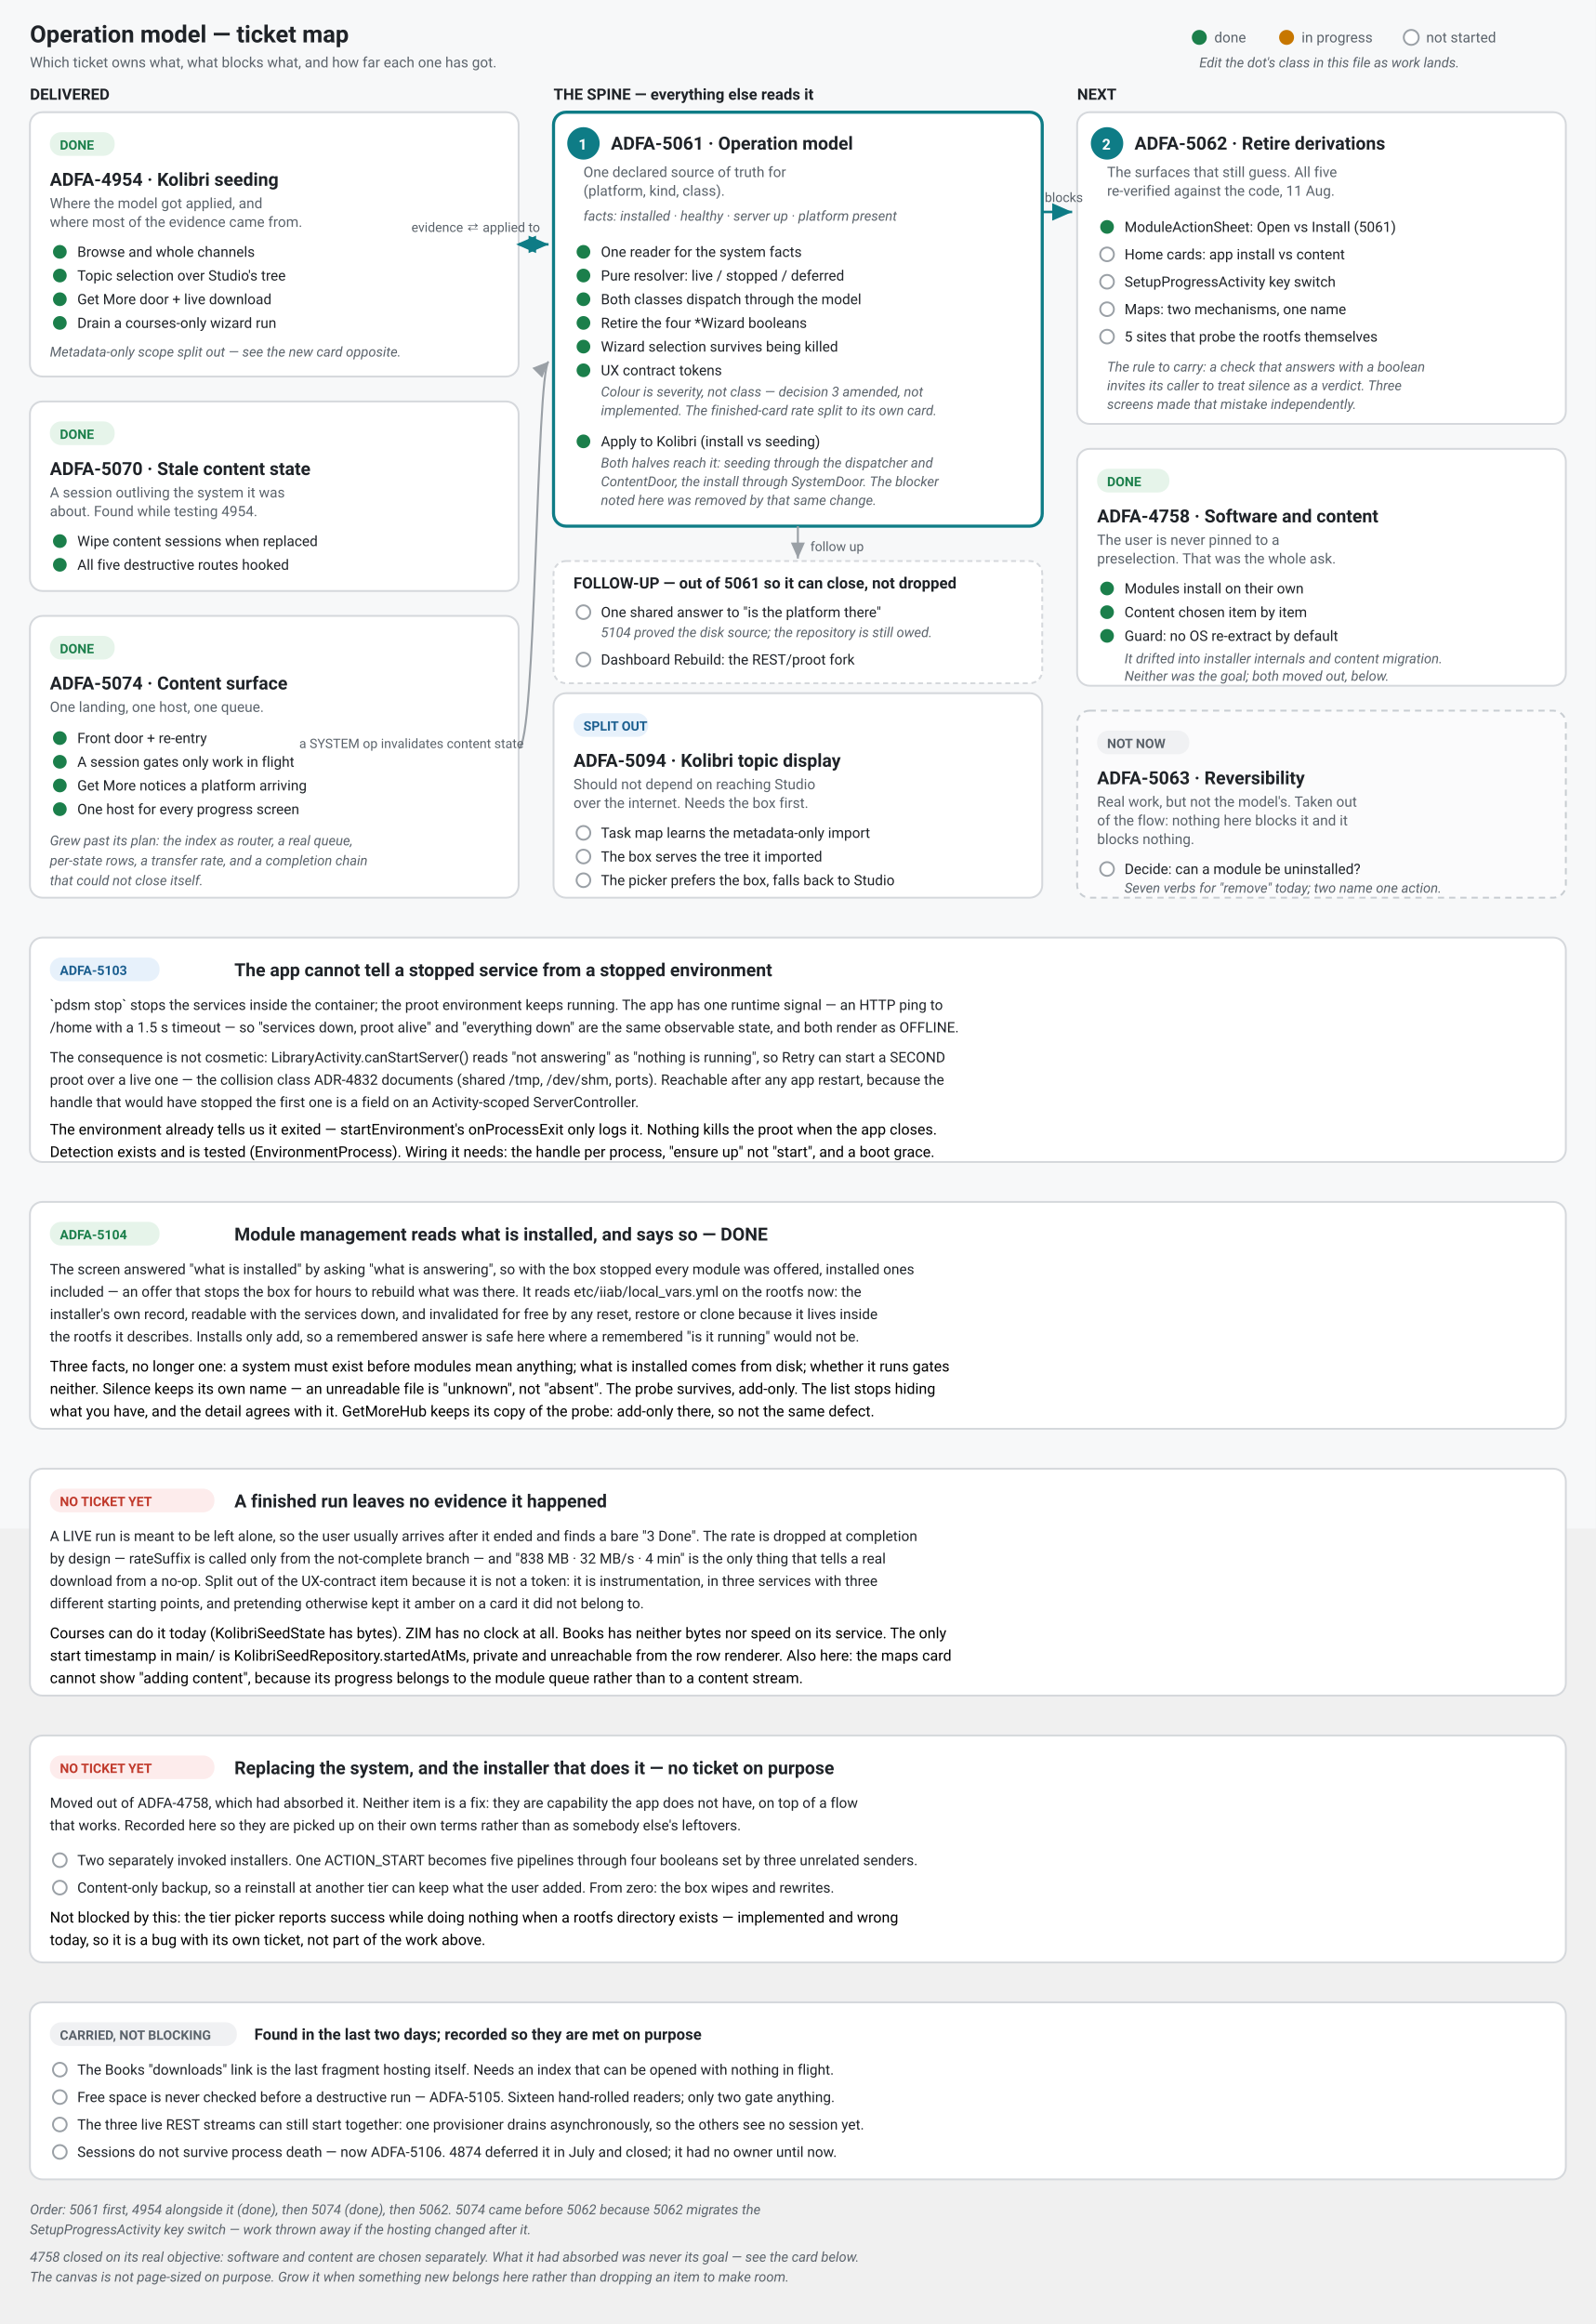
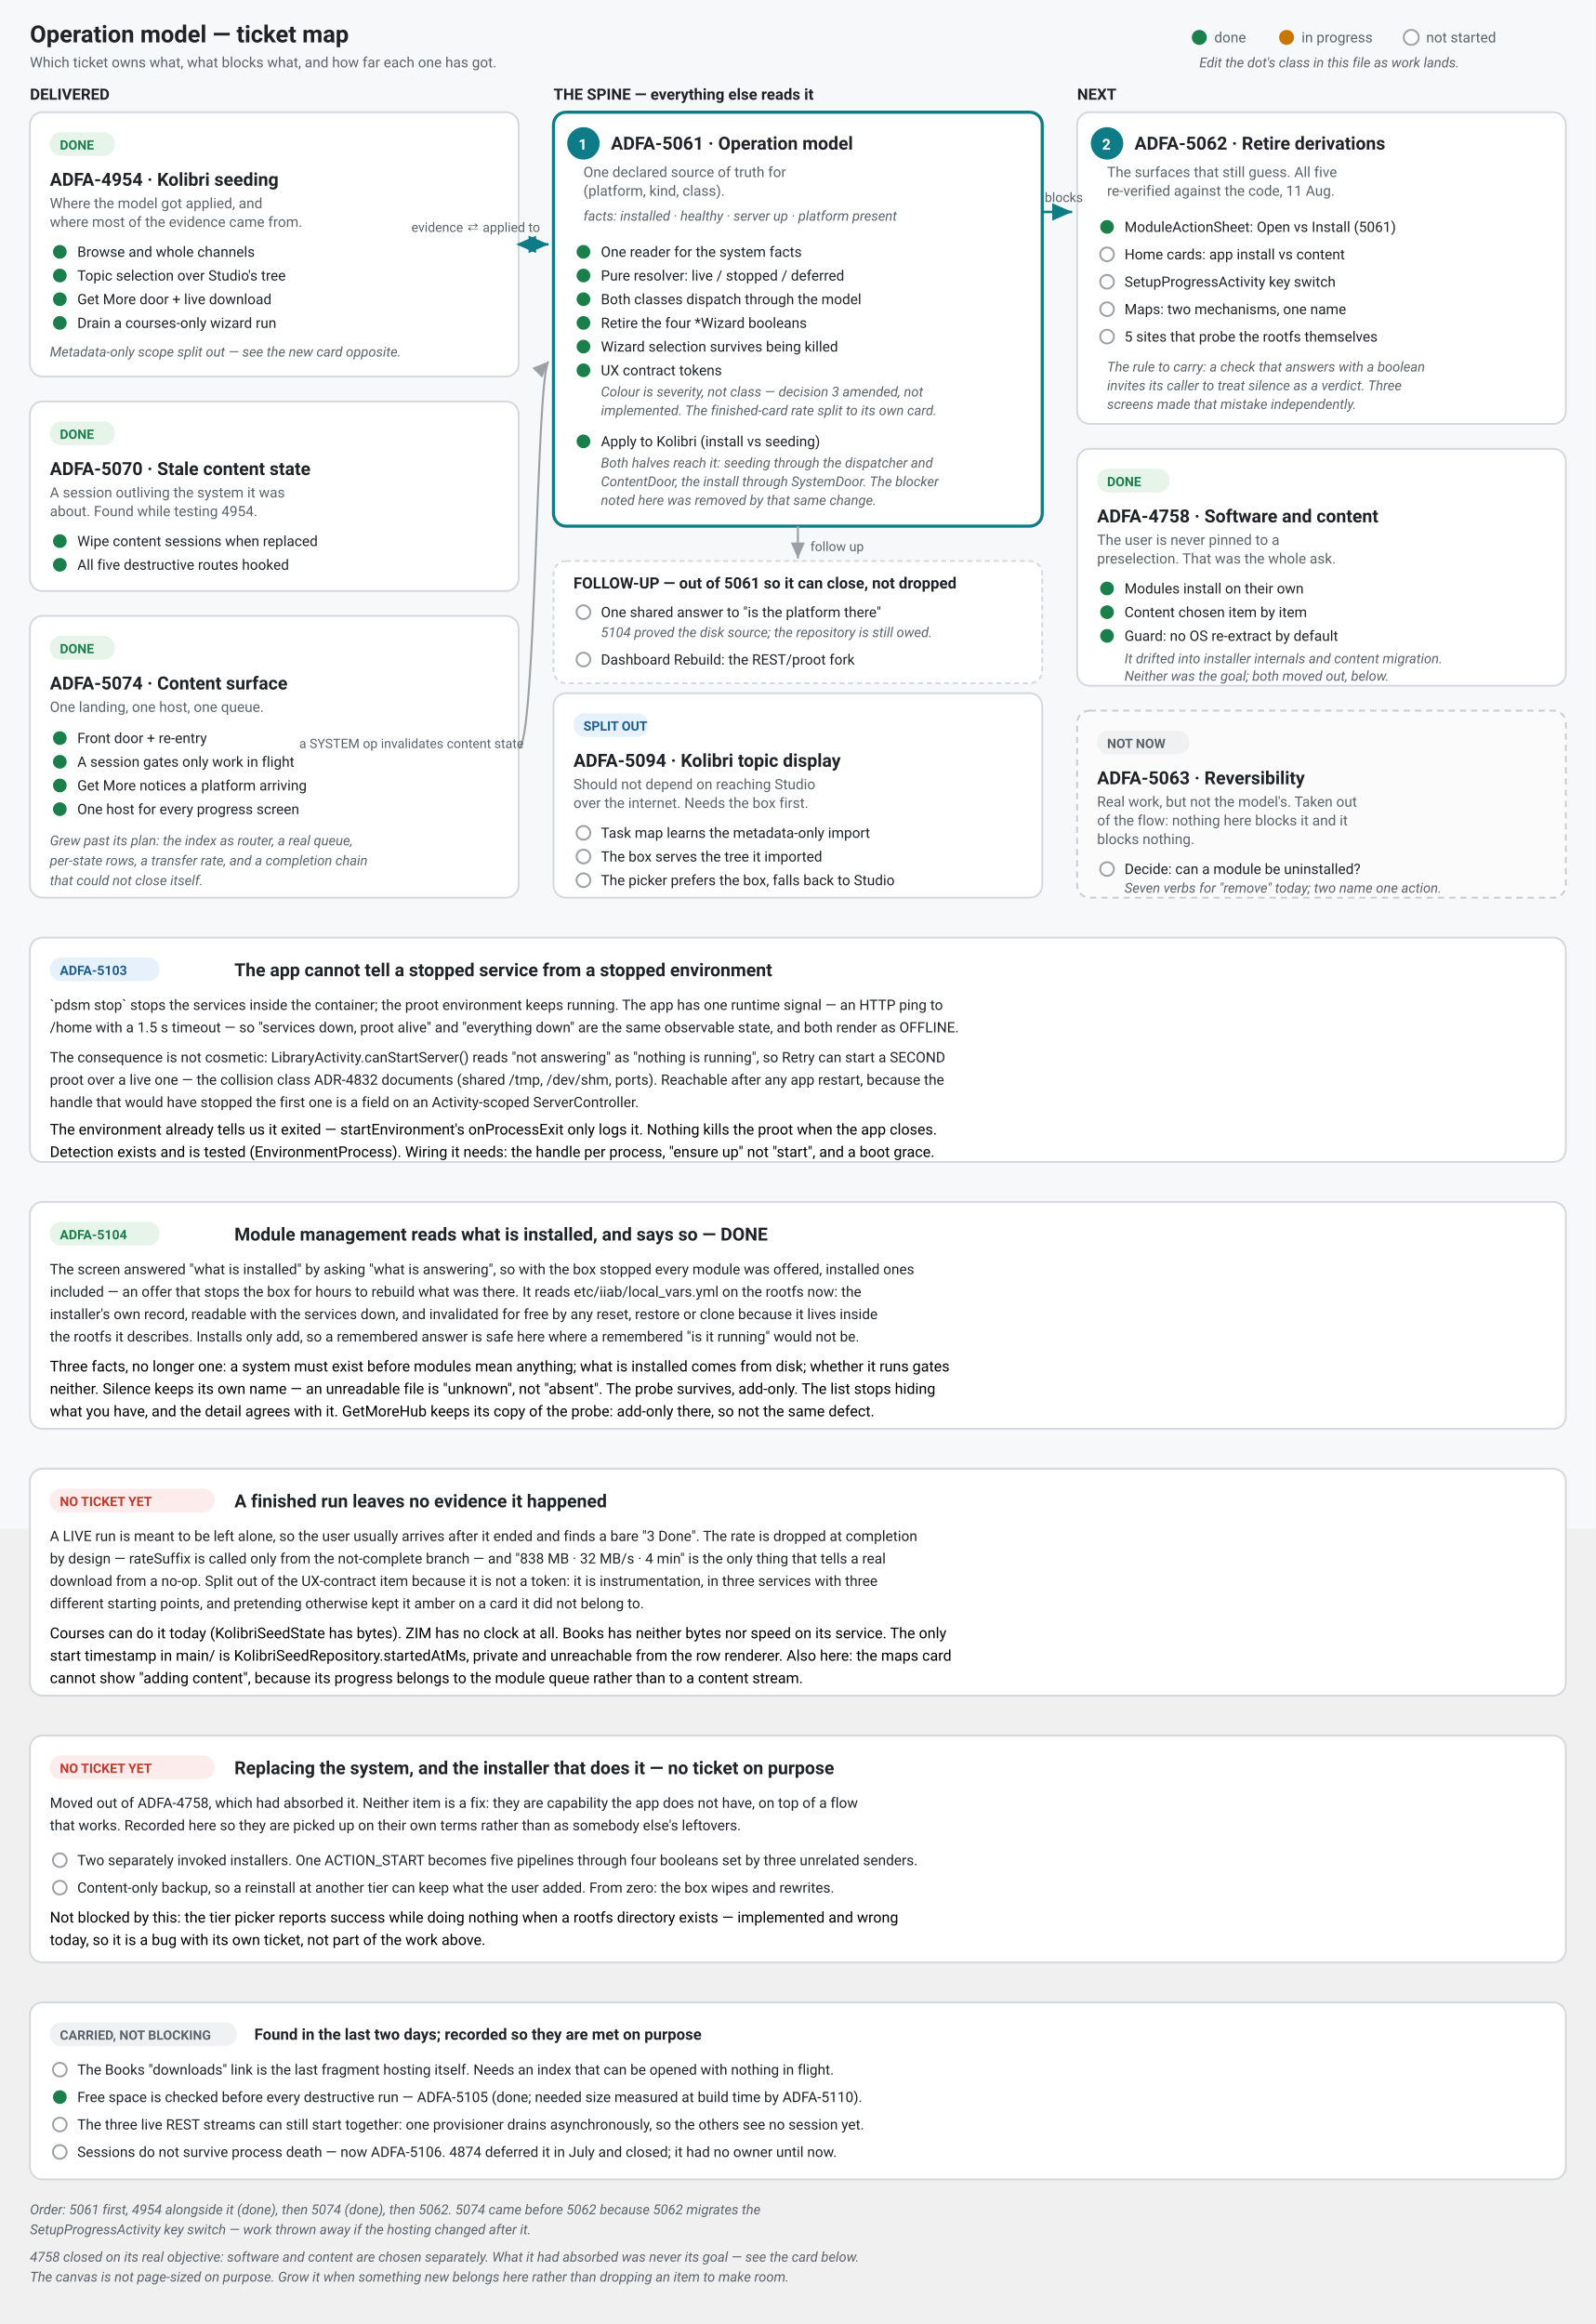
<svg xmlns="http://www.w3.org/2000/svg" viewBox="0 0 1280 1864" width="1280" height="1864" font-family="Segoe UI, Roboto, Helvetica, Arial, sans-serif">
  <style>
  .bg    { fill: #F7F8F9; }
  .card  { fill: #FFFFFF; stroke: #D5D8DC; stroke-width: 1.5; rx: 10; }
  .card-hi { fill: #FFFFFF; stroke: #0E7C86; stroke-width: 2.5; rx: 10; }
  .card-park { fill: #FBFBFC; stroke: #C8CDD2; stroke-width: 1.5; stroke-dasharray: 5 4; rx: 10; }
  .h1    { font-size: 19px; font-weight: 700; fill: #1F2328; }
  .h2    { font-size: 14.5px; font-weight: 700; fill: #1F2328; }
  .h3    { font-size: 12.5px; font-weight: 700; fill: #1F2328; }
  .sub   { font-size: 11.5px; fill: #5B636B; }
  .item  { font-size: 11.5px; fill: #1F2328; }
  .note  { font-size: 11px; fill: #5B636B; font-style: italic; }
  .lnk   { stroke: #9AA0A6; stroke-width: 1.6; fill: none; }
  .lnk-hi{ stroke: #0E7C86; stroke-width: 2; fill: none; }
  .lnklbl{ font-size: 10.5px; fill: #5B636B; }

  /* ---- the three states: change an item's class to move it ---- */
  .s-done { fill: #1B7F4B; stroke: none; }
  .s-doing{ fill: #C77700; stroke: none; }
  .s-todo { fill: #FFFFFF; stroke: #9AA0A6; stroke-width: 1.5; }

  .badge  { fill: #0E7C86; }
  .badgetx{ font-size: 12px; font-weight: 700; fill: #FFFFFF; }
  .chip   { rx: 9; }
  .chiptx { font-size: 10.5px; font-weight: 700; }
</style>
  <defs>
    <marker id="arw" markerWidth="9" markerHeight="9" refX="8" refY="4.5" orient="auto">
      <path d="M0,1 L8,4.5 L0,8 Z" fill="#9AA0A6" />
    </marker>
    <marker id="arwhi" markerWidth="9" markerHeight="9" refX="8" refY="4.5" orient="auto">
      <path d="M0,1 L8,4.5 L0,8 Z" fill="#0E7C86" />
    </marker>
    <marker id="arwhiS" markerWidth="9" markerHeight="9" refX="1" refY="4.5" orient="auto">
      <path d="M8,1 L0,4.5 L8,8 Z" fill="#0E7C86" />
    </marker>
  </defs>
  <rect class="bg" x="0" y="0" width="1280" height="1226" />
  <text class="h1" x="24" y="34">Operation model — ticket map</text>
  <text class="sub" x="24" y="54">Which ticket owns what, what blocks what, and how far each one has got.</text>
  <circle class="s-done" cx="962" cy="30" r="6" />
  <text class="sub" x="974" y="34">done</text>
  <circle class="s-doing" cx="1032" cy="30" r="6" />
  <text class="sub" x="1044" y="34">in progress</text>
  <circle class="s-todo" cx="1132" cy="30" r="6" />
  <text class="sub" x="1144" y="34">not started</text>
  <text class="note" x="962" y="54">Edit the dot's class in this file as work lands.</text>
  <text class="h3" x="24" y="80">DELIVERED</text>
  <rect class="card" x="24" y="90" width="392" height="212" />
  <rect class="chip" x="40" y="106" width="52" height="19" fill="#E6F4EA" stroke="none" />
  <text class="chiptx" x="48" y="120" fill="#1B7F4B">DONE</text>
  <text class="h2" x="40" y="149">ADFA-4954 · Kolibri seeding</text>
  <text class="sub" x="40" y="167">Where the model got applied, and</text>
  <text class="sub" x="40" y="182">where most of the evidence came from.</text>
  <circle class="s-done" cx="48" cy="202" r="5.5" />
  <text class="item" x="62" y="206">Browse and whole channels</text>
  <circle class="s-done" cx="48" cy="221" r="5.5" />
  <text class="item" x="62" y="225">Topic selection over Studio's tree</text>
  <circle class="s-done" cx="48" cy="240" r="5.5" />
  <text class="item" x="62" y="244">Get More door + live download</text>
  <circle class="s-done" cx="48" cy="259" r="5.5" />
  <text class="item" x="62" y="263">Drain a courses-only wizard run</text>
  <text class="note" x="40" y="286">Metadata-only scope split out — see the new card opposite.</text>
  <rect class="card" x="24" y="322" width="392" height="152" />
  <rect class="chip" x="40" y="338" width="52" height="19" fill="#E6F4EA" stroke="none" />
  <text class="chiptx" x="48" y="352" fill="#1B7F4B">DONE</text>
  <text class="h2" x="40" y="381">ADFA-5070 · Stale content state</text>
  <text class="sub" x="40" y="399">A session outliving the system it was</text>
  <text class="sub" x="40" y="414">about. Found while testing 4954.</text>
  <circle class="s-done" cx="48" cy="434" r="5.5" />
  <text class="item" x="62" y="438">Wipe content sessions when replaced</text>
  <circle class="s-done" cx="48" cy="453" r="5.5" />
  <text class="item" x="62" y="457">All five destructive routes hooked</text>
  <rect class="card" x="24" y="494" width="392" height="226" />
  <rect class="chip" x="40" y="510" width="52" height="19" fill="#E6F4EA" stroke="none" />
  <text class="chiptx" x="48" y="524" fill="#1B7F4B">DONE</text>
  <text class="h2" x="40" y="553">ADFA-5074 · Content surface</text>
  <text class="sub" x="40" y="571">One landing, one host, one queue.</text>
  <circle class="s-done" cx="48" cy="592" r="5.5" />
  <text class="item" x="62" y="596">Front door + re-entry</text>
  <circle class="s-done" cx="48" cy="611" r="5.5" />
  <text class="item" x="62" y="615">A session gates only work in flight</text>
  <circle class="s-done" cx="48" cy="630" r="5.5" />
  <text class="item" x="62" y="634">Get More notices a platform arriving</text>
  <circle class="s-done" cx="48" cy="649" r="5.5" />
  <text class="item" x="62" y="653">One host for every progress screen</text>
  <text class="note" x="40" y="678">Grew past its plan: the index as router, a real queue,</text>
  <text class="note" x="40" y="694">per-state rows, a transfer rate, and a completion chain</text>
  <text class="note" x="40" y="710">that could not close itself.</text>
  <text class="h3" x="444" y="80">THE SPINE — everything else reads it</text>
  <rect class="card-hi" x="444" y="90" width="392" height="332" />
  <circle class="badge" cx="468" cy="115" r="13" />
  <text class="badgetx" x="464" y="120">1</text>
  <text class="h2" x="490" y="120">ADFA-5061 · Operation model</text>
  <text class="sub" x="468" y="142">One declared source of truth for</text>
  <text class="sub" x="468" y="157">(platform, kind, class).</text>
  <text class="note" x="468" y="177">facts: installed · healthy · server up · platform present</text>
  <circle class="s-done" cx="468" cy="202" r="5.5" />
  <text class="item" x="482" y="206">One reader for the system facts</text>
  <circle class="s-done" cx="468" cy="221" r="5.5" />
  <text class="item" x="482" y="225">Pure resolver: live / stopped / deferred</text>
  <circle class="s-done" cx="468" cy="240" r="5.5" />
  <text class="item" x="482" y="244">Both classes dispatch through the model</text>
  <circle class="s-done" cx="468" cy="259" r="5.5" />
  <text class="item" x="482" y="263">Retire the four *Wizard booleans</text>
  <circle class="s-done" cx="468" cy="278" r="5.5" />
  <text class="item" x="482" y="282">Wizard selection survives being killed</text>
  <circle class="s-done" cx="468" cy="297" r="5.5" />
  <text class="item" x="482" y="301">UX contract tokens</text>
  <text class="note" x="482" y="318">Colour is severity, not class — decision 3 amended, not</text>
  <text class="note" x="482" y="333">implemented. The finished-card rate split to its own card.</text>
  <circle class="s-done" cx="468" cy="354" r="5.5" />
  <text class="item" x="482" y="358">Apply to Kolibri (install vs seeding)</text>
  <text class="note" x="482" y="375">Both halves reach it: seeding through the dispatcher and</text>
  <text class="note" x="482" y="390">ContentDoor, the install through SystemDoor. The blocker</text>
  <text class="note" x="482" y="405">noted here was removed by that same change.</text>
  <path class="lnk" d="M640,422 L640,448" marker-end="url(#arw)" />
  <text class="lnklbl" x="650" y="442">follow up</text>
  <rect class="card" x="444" y="450" width="392" height="98" stroke="#5F5E5A" stroke-dasharray="4 3" />
  <text class="h3" x="460" y="472">FOLLOW-UP — out of 5061 so it can close, not dropped</text>
  <circle class="s-todo" cx="468" cy="491" r="5.5" />
  <text class="item" x="482" y="495">One shared answer to "is the platform there"</text>
  <text class="note" x="482" y="511">5104 proved the disk source; the repository is still owed.</text>
  <circle class="s-todo" cx="468" cy="529" r="5.5" />
  <text class="item" x="482" y="533">Dashboard Rebuild: the REST/proot fork</text>
  <rect class="card" x="444" y="556" width="392" height="164" />
  <rect class="chip" x="460" y="572" width="60" height="19" fill="#E7F1FB" stroke="none" />
  <text class="chiptx" x="468" y="586" fill="#1B5E8F">SPLIT OUT</text>
  <text class="h2" x="460" y="615">ADFA-5094 · Kolibri topic display</text>
  <text class="sub" x="460" y="633">Should not depend on reaching Studio</text>
  <text class="sub" x="460" y="648">over the internet. Needs the box first.</text>
  <circle class="s-todo" cx="468" cy="668" r="5.5" />
  <text class="item" x="482" y="672">Task map learns the metadata-only import</text>
  <circle class="s-todo" cx="468" cy="687" r="5.5" />
  <text class="item" x="482" y="691">The box serves the tree it imported</text>
  <circle class="s-todo" cx="468" cy="706" r="5.5" />
  <text class="item" x="482" y="710">The picker prefers the box, falls back to Studio</text>
  <text class="h3" x="864" y="80">NEXT</text>
  <rect class="card" x="864" y="90" width="392" height="250" />
  <circle class="badge" cx="888" cy="115" r="13" />
  <text class="badgetx" x="884" y="120">2</text>
  <text class="h2" x="910" y="120">ADFA-5062 · Retire derivations</text>
  <text class="sub" x="888" y="142">The surfaces that still guess. All five</text>
  <text class="sub" x="888" y="157">re-verified against the code, 11 Aug.</text>
  <circle class="s-done" cx="888" cy="182" r="5.5" />
  <text class="item" x="902" y="186">ModuleActionSheet: Open vs Install (5061)</text>
  <circle class="s-todo" cx="888" cy="204" r="5.5" />
  <text class="item" x="902" y="208">Home cards: app install vs content</text>
  <circle class="s-todo" cx="888" cy="226" r="5.5" />
  <text class="item" x="902" y="230">SetupProgressActivity key switch</text>
  <circle class="s-todo" cx="888" cy="248" r="5.5" />
  <text class="item" x="902" y="252">Maps: two mechanisms, one name</text>
  <circle class="s-todo" cx="888" cy="270" r="5.5" />
  <text class="item" x="902" y="274">5 sites that probe the rootfs themselves</text>
  <text class="note" x="888" y="298">The rule to carry: a check that answers with a boolean</text>
  <text class="note" x="888" y="313">invites its caller to treat silence as a verdict. Three</text>
  <text class="note" x="888" y="328">screens made that mistake independently.</text>
  <rect class="card" x="864" y="360" width="392" height="190" />
  <rect class="chip" x="880" y="376" width="58" height="19" fill="#E6F4EA" stroke="none" />
  <text class="chiptx" x="888" y="390" fill="#1B7F4B">DONE</text>
  <text class="h2" x="880" y="419">ADFA-4758 · Software and content</text>
  <text class="sub" x="880" y="437">The user is never pinned to a</text>
  <text class="sub" x="880" y="452">preselection. That was the whole ask.</text>
  <circle class="s-done" cx="888" cy="472" r="5.5" />
  <text class="item" x="902" y="476">Modules install on their own</text>
  <circle class="s-done" cx="888" cy="491" r="5.5" />
  <text class="item" x="902" y="495">Content chosen item by item</text>
  <circle class="s-done" cx="888" cy="510" r="5.5" />
  <text class="item" x="902" y="514">Guard: no OS re-extract by default</text>
  <text class="note" x="902" y="532">It drifted into installer internals and content migration.</text>
  <text class="note" x="902" y="546">Neither was the goal; both moved out, below.</text>
  <rect class="card-park" x="864" y="570" width="392" height="150" />
  <rect class="chip" x="880" y="586" width="74" height="19" fill="#F0F1F3" stroke="none" />
  <text class="chiptx" x="888" y="600" fill="#5B636B">NOT NOW</text>
  <text class="h2" x="880" y="629">ADFA-5063 · Reversibility</text>
  <text class="sub" x="880" y="647">Real work, but not the model's. Taken out</text>
  <text class="sub" x="880" y="662">of the flow: nothing here blocks it and it</text>
  <text class="sub" x="880" y="677">blocks nothing.</text>
  <circle class="s-todo" cx="888" cy="697" r="5.5" />
  <text class="item" x="902" y="701">Decide: can a module be uninstalled?</text>
  <text class="note" x="902" y="716">Seven verbs for "remove" today; two name one action.</text>
  <path class="lnk-hi" d="M416,196 L440,196" marker-end="url(#arwhi)" marker-start="url(#arwhiS)" />
  <text class="lnklbl" x="330" y="186">evidence ⇄ applied to</text>
  <path class="lnk-hi" d="M836,170 L860,170" marker-end="url(#arwhi)" />
  <text class="lnklbl" x="838" y="162">blocks</text>
  <path class="lnk" d="M416,600 C430,600 430,300 440,290" marker-end="url(#arw)" />
  <text class="lnklbl" x="240" y="600">a SYSTEM op invalidates content state</text>
  <rect class="card" x="24" y="752" width="1232" height="180" stroke="#C0392B" stroke-width="2.5" />
  <rect class="chip" x="40" y="768" width="88" height="19" fill="#E7F1FB" stroke="none" />
  <text class="chiptx" x="48" y="782" fill="#1B5E8F">ADFA-5103</text>
  <text class="h2" x="188" y="783">The app cannot tell a stopped service from a stopped environment</text>
  <text class="item" x="40" y="810">`pdsm stop` stops the services inside the container; the proot environment keeps running. The app has one runtime signal — an HTTP ping to</text>
  <text class="item" x="40" y="828">/home with a 1.5 s timeout — so "services down, proot alive" and "everything down" are the same observable state, and both render as OFFLINE.</text>
  <text class="item" x="40" y="852">The consequence is not cosmetic: LibraryActivity.canStartServer() reads "not answering" as "nothing is running", so Retry can start a SECOND</text>
  <text class="item" x="40" y="870">proot over a live one — the collision class ADR-4832 documents (shared /tmp, /dev/shm, ports). Reachable after any app restart, because the</text>
  <text class="item" x="40" y="888">handle that would have stopped the first one is a field on an Activity-scoped ServerController.</text>
  <text class="code" x="40" y="910">The environment already tells us it exited — startEnvironment's onProcessExit only logs it. Nothing kills the proot when the app closes.</text>
  <text class="code" x="40" y="928">Detection exists and is tested (EnvironmentProcess). Wiring it needs: the handle per process, "ensure up" not "start", and a boot grace.</text>
  <rect class="card" x="24" y="964" width="1232" height="182" stroke="#1B7F4B" stroke-width="2.5" />
  <rect class="chip" x="40" y="980" width="88" height="19" fill="#E6F4EA" stroke="none" />
  <text class="chiptx" x="48" y="994" fill="#1B7F4B">ADFA-5104</text>
  <text class="h2" x="188" y="995">Module management reads what is installed, and says so — DONE</text>
  <text class="item" x="40" y="1022">The screen answered "what is installed" by asking "what is answering", so with the box stopped every module was offered, installed ones</text>
  <text class="item" x="40" y="1040">included — an offer that stops the box for hours to rebuild what was there. It reads etc/iiab/local_vars.yml on the rootfs now: the</text>
  <text class="item" x="40" y="1058">installer's own record, readable with the services down, and invalidated for free by any reset, restore or clone because it lives inside</text>
  <text class="item" x="40" y="1076">the rootfs it describes. Installs only add, so a remembered answer is safe here where a remembered "is it running" would not be.</text>
  <text class="code" x="40" y="1100">Three facts, no longer one: a system must exist before modules mean anything; what is installed comes from disk; whether it runs gates</text>
  <text class="code" x="40" y="1118">neither. Silence keeps its own name — an unreadable file is "unknown", not "absent". The probe survives, add-only. The list stops hiding</text>
  <text class="code" x="40" y="1136">what you have, and the detail agrees with it. GetMoreHub keeps its copy of the probe: add-only there, so not the same defect.</text>
  <rect class="card" x="24" y="1178" width="1232" height="182" stroke="#C0392B" stroke-width="2.5" />
  <rect class="chip" x="40" y="1194" width="132" height="19" fill="#FDECEC" stroke="none" />
  <text class="chiptx" x="48" y="1208" fill="#C0392B">NO TICKET YET</text>
  <text class="h2" x="188" y="1209">A finished run leaves no evidence it happened</text>
  <text class="item" x="40" y="1236">A LIVE run is meant to be left alone, so the user usually arrives after it ended and finds a bare "3 Done". The rate is dropped at completion</text>
  <text class="item" x="40" y="1254">by design — rateSuffix is called only from the not-complete branch — and "838 MB · 32 MB/s · 4 min" is the only thing that tells a real</text>
  <text class="item" x="40" y="1272">download from a no-op. Split out of the UX-contract item because it is not a token: it is instrumentation, in three services with three</text>
  <text class="item" x="40" y="1290">different starting points, and pretending otherwise kept it amber on a card it did not belong to.</text>
  <text class="code" x="40" y="1314">Courses can do it today (KolibriSeedState has bytes). ZIM has no clock at all. Books has neither bytes nor speed on its service. The only</text>
  <text class="code" x="40" y="1332">start timestamp in main/ is KolibriSeedRepository.startedAtMs, private and unreachable from the row renderer. Also here: the maps card</text>
  <text class="code" x="40" y="1350">cannot show "adding content", because its progress belongs to the module queue rather than to a content stream.</text>
  <rect class="card" x="24" y="1392" width="1232" height="182" stroke="#C0392B" stroke-width="2.5" />
  <rect class="chip" x="40" y="1408" width="132" height="19" fill="#FDECEC" stroke="none" />
  <text class="chiptx" x="48" y="1422" fill="#C0392B">NO TICKET YET</text>
  <text class="h2" x="188" y="1423">Replacing the system, and the installer that does it — no ticket on purpose</text>
  <text class="item" x="40" y="1450">Moved out of ADFA-4758, which had absorbed it. Neither item is a fix: they are capability the app does not have, on top of a flow</text>
  <text class="item" x="40" y="1468">that works. Recorded here so they are picked up on their own terms rather than as somebody else's leftovers.</text>
  <circle class="s-todo" cx="48" cy="1492" r="5.5" />
  <text class="item" x="62" y="1496">Two separately invoked installers. One ACTION_START becomes five pipelines through four booleans set by three unrelated senders.</text>
  <circle class="s-todo" cx="48" cy="1514" r="5.5" />
  <text class="item" x="62" y="1518">Content-only backup, so a reinstall at another tier can keep what the user added. From zero: the box wipes and rewrites.</text>
  <text class="code" x="40" y="1542">Not blocked by this: the tier picker reports success while doing nothing when a rootfs directory exists — implemented and wrong</text>
  <text class="code" x="40" y="1560">today, so it is a bug with its own ticket, not part of the work above.</text>
  <rect class="card" x="24" y="1606" width="1232" height="142" />
  <rect class="chip" x="40" y="1622" width="150" height="19" fill="#F0F1F3" stroke="none" />
  <text class="chiptx" x="48" y="1636" fill="#5B636B">CARRIED, NOT BLOCKING</text>
  <text class="h3" x="204" y="1636">Found in the last two days; recorded so they are met on purpose</text>
  <circle class="s-todo" cx="48" cy="1660" r="5.5" />
  <text class="item" x="62" y="1664">The Books "downloads" link is the last fragment hosting itself. Needs an index that can be opened with nothing in flight.</text>
-   <circle class="s-todo" cx="48" cy="1682" r="5.5" />
-   <text class="item" x="62" y="1686">Free space is never checked before a destructive run — ADFA-5105. Sixteen hand-rolled readers; only two gate anything.</text>
+   <circle class="s-done" cx="48" cy="1682" r="5.5" />
+   <text class="item" x="62" y="1686">Free space is checked before every destructive run — ADFA-5105 (done; needed size measured at build time by ADFA-5110).</text>
  <circle class="s-todo" cx="48" cy="1704" r="5.5" />
  <text class="item" x="62" y="1708">The three live REST streams can still start together: one provisioner drains asynchronously, so the others see no session yet.</text>
  <circle class="s-todo" cx="48" cy="1726" r="5.5" />
  <text class="item" x="62" y="1730">Sessions do not survive process death — now ADFA-5106. 4874 deferred it in July and closed; it had no owner until now.</text>
  <text class="note" x="24" y="1776">Order: 5061 first, 4954 alongside it (done), then 5074 (done), then 5062. 5074 came before 5062 because 5062 migrates the</text>
  <text class="note" x="24" y="1792">SetupProgressActivity key switch — work thrown away if the hosting changed after it.</text>
  <text class="note" x="24" y="1814">4758 closed on its real objective: software and content are chosen separately. What it had absorbed was never its goal — see the card below.</text>
  <text class="note" x="24" y="1830">The canvas is not page-sized on purpose. Grow it when something new belongs here rather than dropping an item to make room.</text>
</svg>
